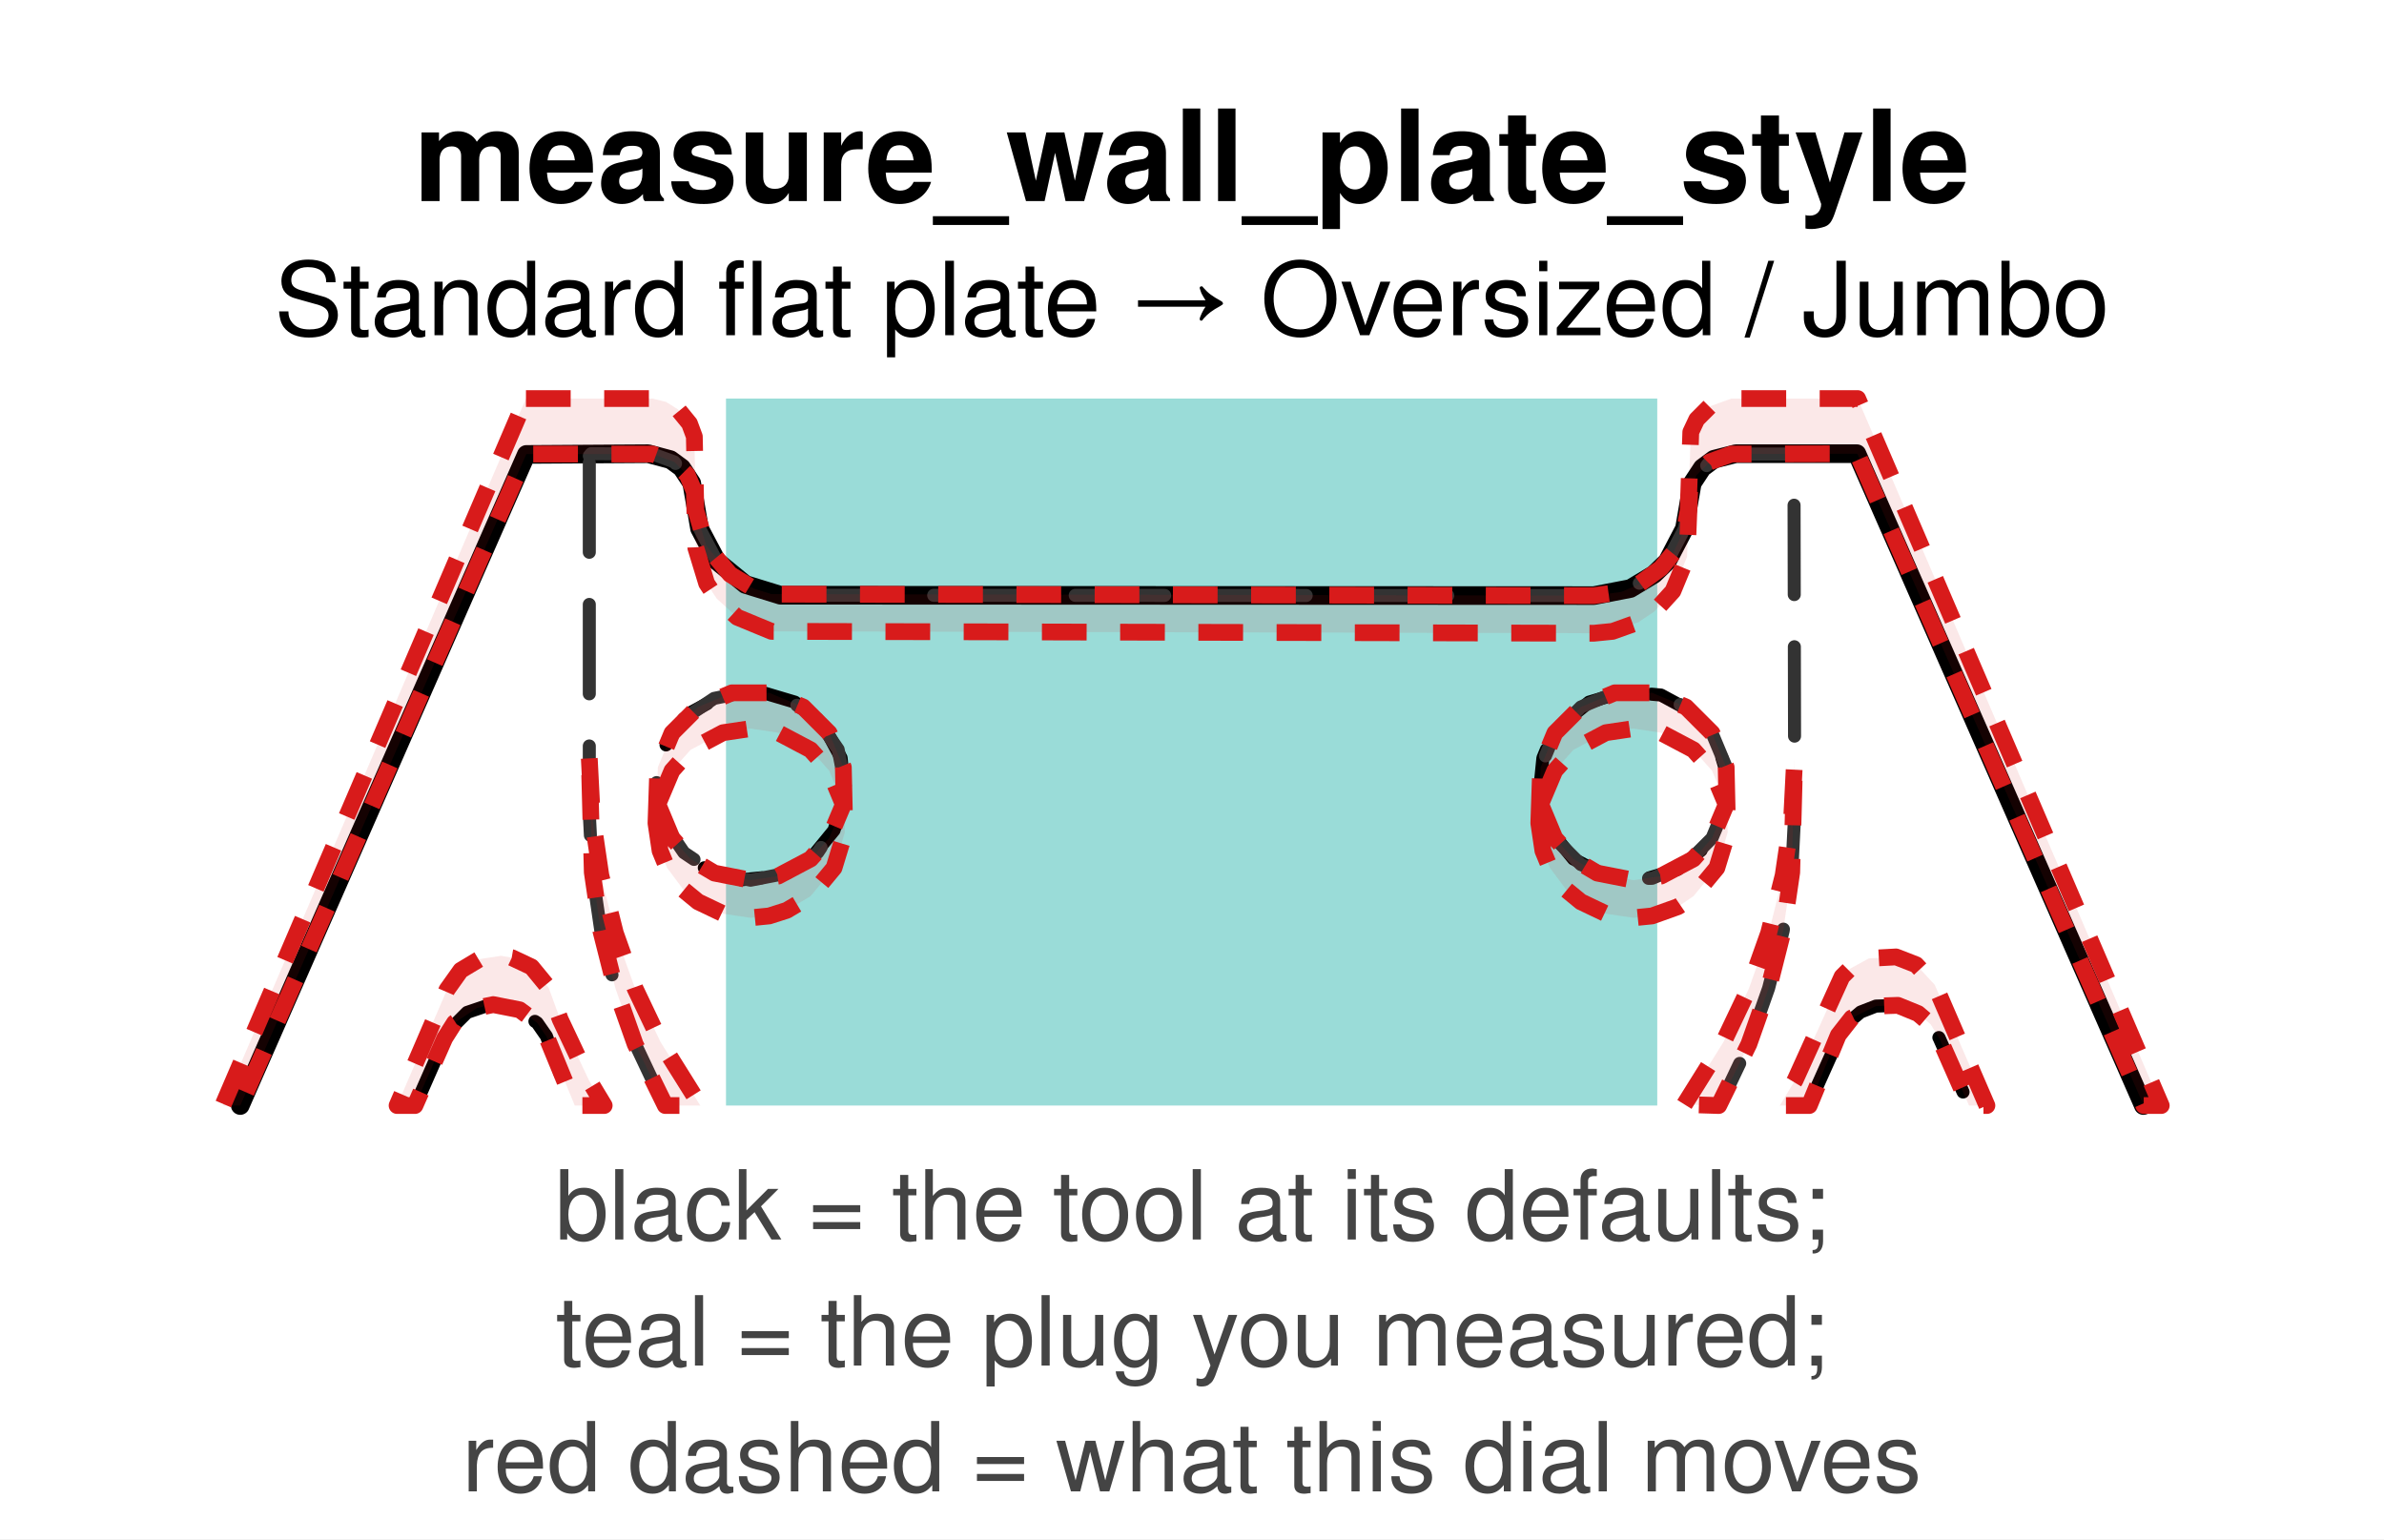
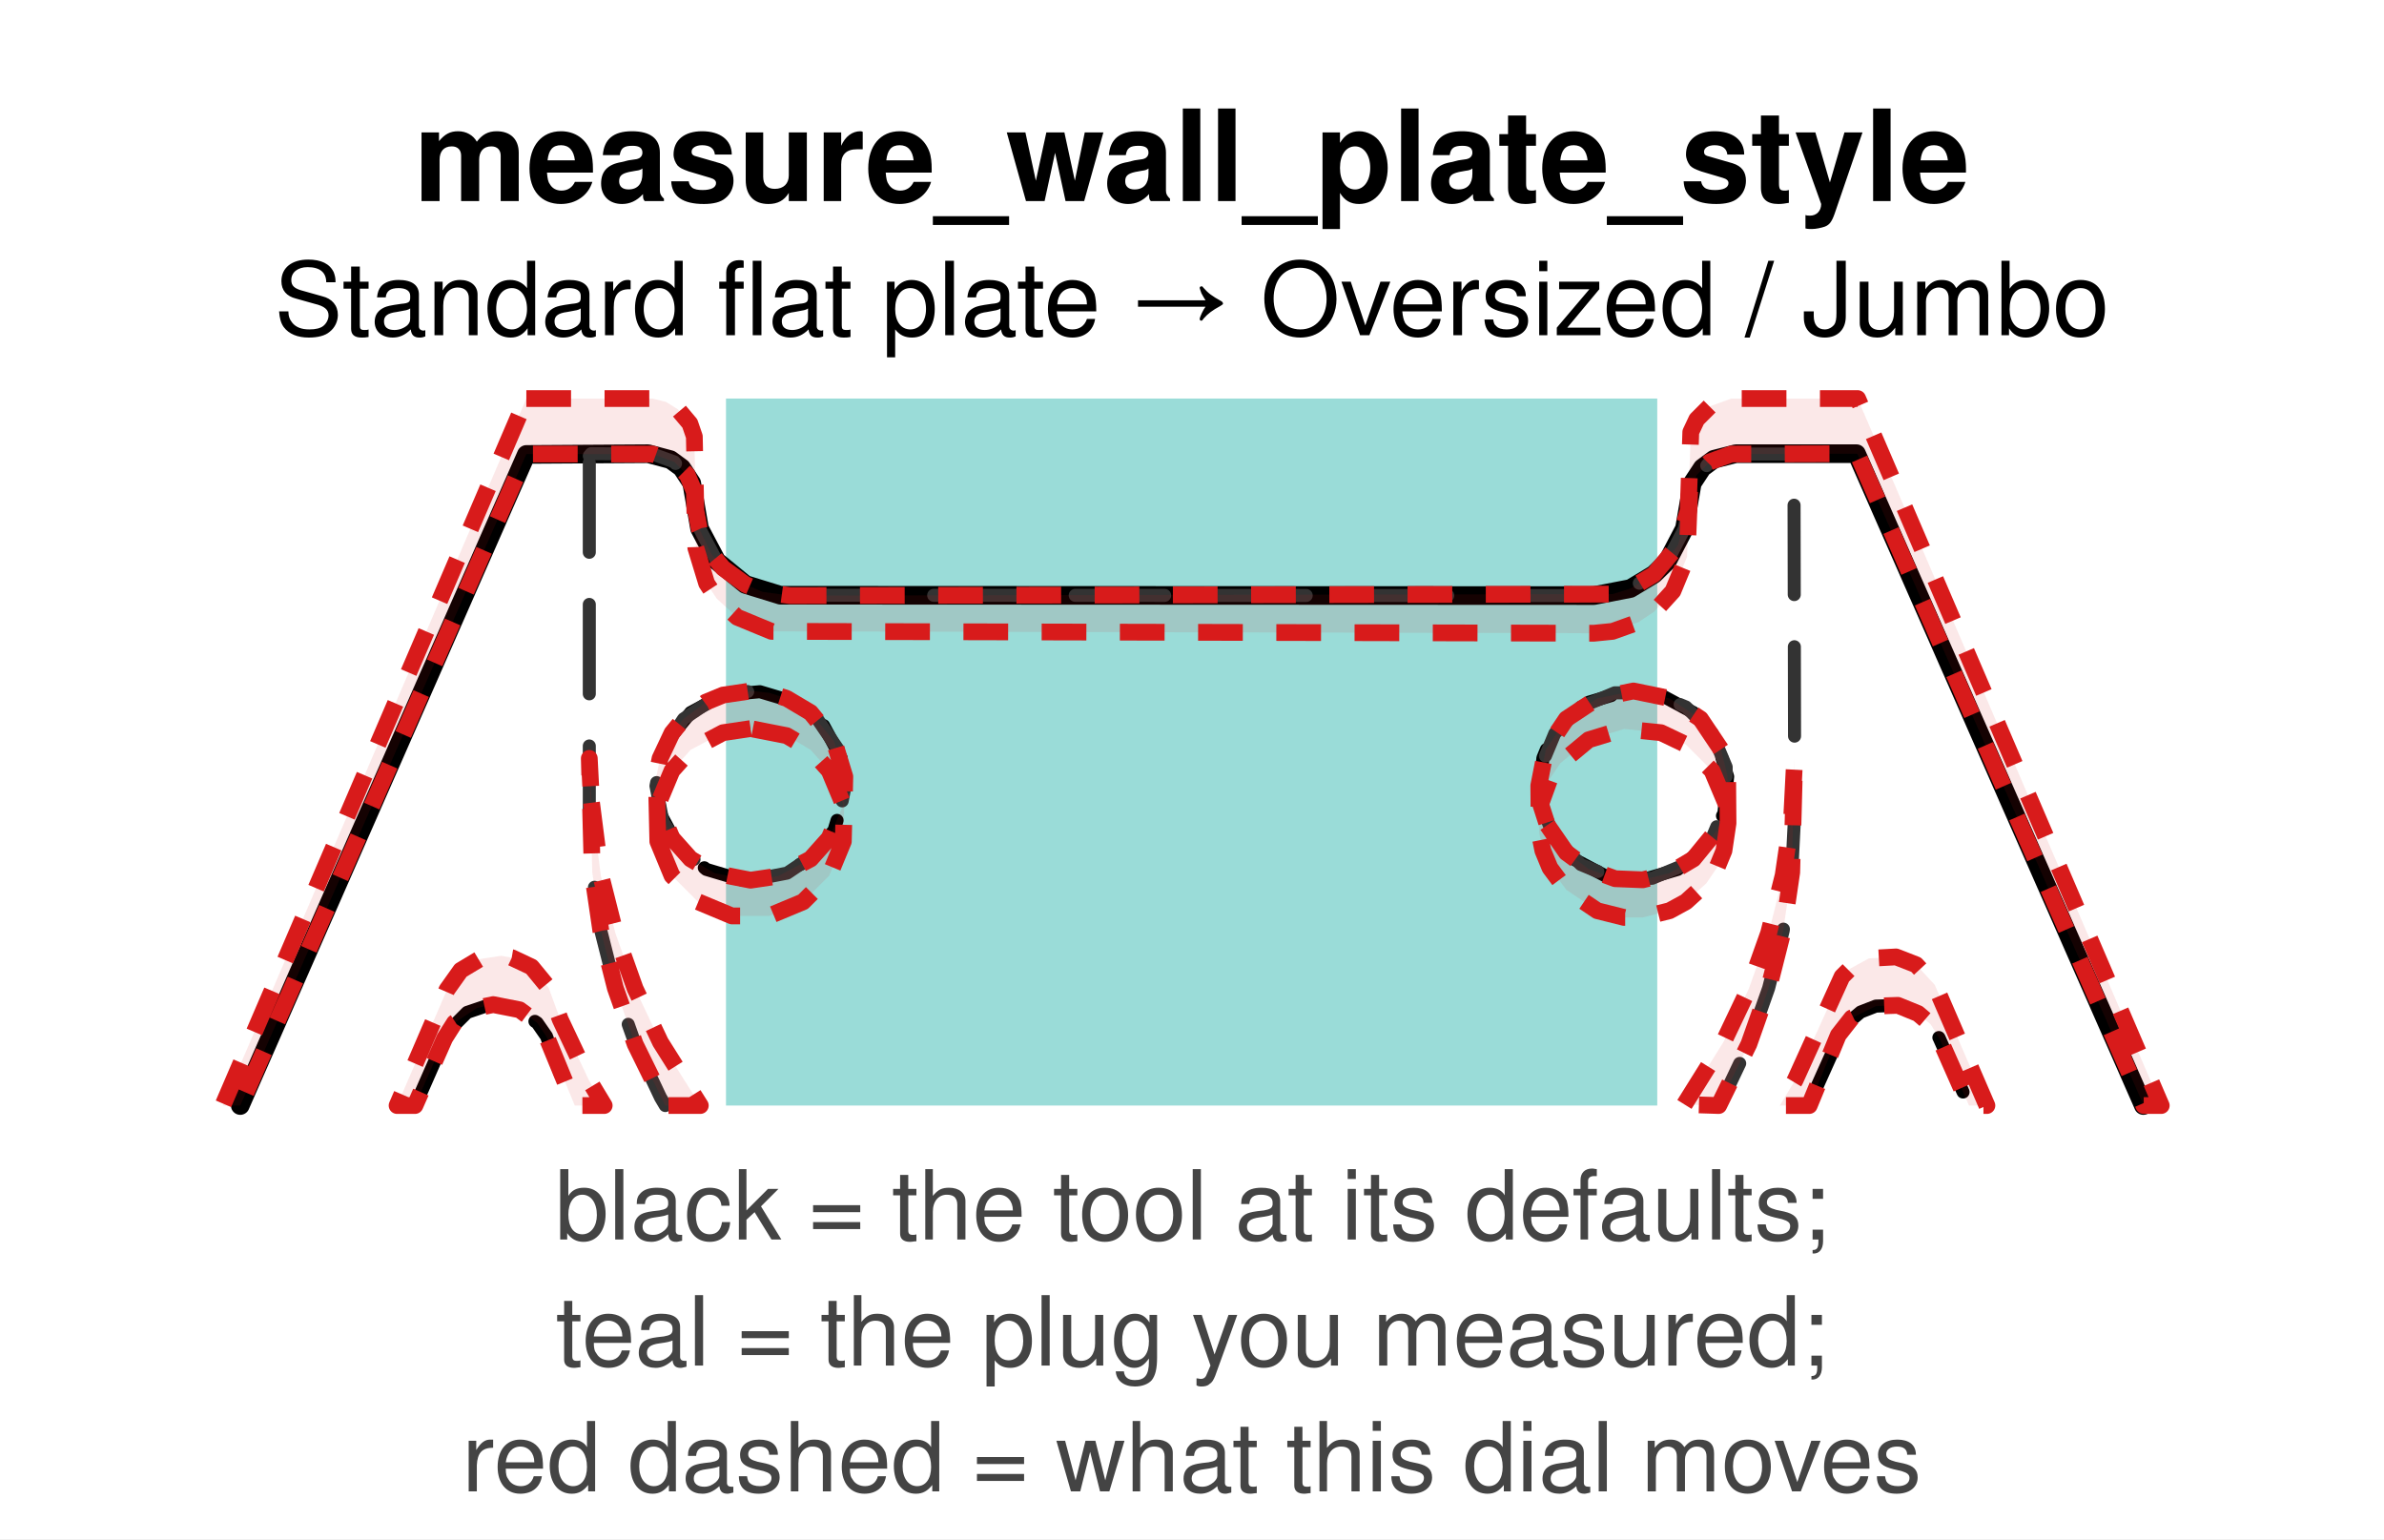
<svg xmlns="http://www.w3.org/2000/svg" width="64.00mm" height="41.32mm" viewBox="0 0 64.00 41.32" role="img">
  <rect width="64.00" height="41.32" fill="white" />
  <text x="32.00" y="5.40" font-family="Helvetica, Arial, sans-serif" font-size="3.40" font-weight="bold" text-anchor="middle" fill="#000">measure_wall_plate_style</text>
  <text x="32.00" y="9.00" font-family="Helvetica, Arial, sans-serif" font-size="2.75" text-anchor="middle" fill="#000">Standard flat plate → Oversized / Jumbo</text>
  <path d="M 44.49 10.70 L 44.49 29.68 L 19.49 29.68 L 19.49 10.70 L 44.49 10.70 Z" fill="#20b2aa" fill-rule="evenodd" fill-opacity="0.45" stroke="none" />
-   <path d="M 6.45 29.68 L 14.13 12.20 L 17.40 12.18 L 18.00 12.34 L 18.30 12.56 L 18.57 12.97 L 18.78 14.19 L 19.24 15.06 L 20.01 15.69 L 20.95 15.98 L 42.79 15.99 L 43.77 15.80 L 44.40 15.42 L 44.76 15.07 L 45.22 14.19 L 45.43 12.97 L 45.70 12.56 L 46.01 12.33 L 46.60 12.18 L 49.85 12.18 L 57.54 29.68" fill="none" stroke="#000" stroke-width="0.5" stroke-linejoin="round" stroke-linecap="round" />
+   <path d="M 6.45 29.68 L 14.13 12.20 L 17.40 12.18 L 18.00 12.34 L 18.30 12.56 L 18.57 12.97 L 18.78 14.19 L 19.24 15.06 L 20.01 15.69 L 20.95 15.98 L 42.79 15.99 L 43.77 15.80 L 44.40 15.42 L 44.76 15.07 L 45.22 14.19 L 45.43 12.97 L 45.70 12.56 L 46.01 12.33 L 46.60 12.18 L 49.84 12.18 L 57.54 29.68" fill="none" stroke="#000" stroke-width="0.5" stroke-linejoin="round" stroke-linecap="round" />
  <path d="M 41.90 19.47 L 42.66 18.85 L 43.60 18.57 L 44.59 18.66 L 45.46 19.13 L 46.09 19.90 L 46.38 20.85 L 46.28 21.83 L 45.81 22.71 L 45.04 23.34 L 44.10 23.62 L 43.11 23.52 L 42.24 23.06 L 41.61 22.29 L 41.32 21.34 L 41.42 20.35 L 41.61 19.89 L 41.90 19.47 Z" fill="none" stroke="#000" stroke-width="0.35" stroke-linejoin="round" stroke-linecap="round" stroke-dasharray="1.6,1.1" />
  <path d="M 48.55 29.68 L 49.51 27.54 L 49.95 27.17 L 50.36 27.01 L 50.95 26.99 L 51.50 27.21 L 51.83 27.50 L 52.06 27.87 L 52.86 29.68" fill="none" stroke="#000" stroke-width="0.35" stroke-linejoin="round" stroke-linecap="round" stroke-dasharray="1.6,1.1" />
  <path d="M 12.02 27.70 L 12.54 27.18 L 13.10 26.99 L 13.82 27.06 L 14.42 27.46 L 14.67 27.82 L 15.05 28.86 L 15.43 29.68" fill="none" stroke="#000" stroke-width="0.35" stroke-linejoin="round" stroke-linecap="round" stroke-dasharray="1.6,1.1" />
  <path d="M 11.15 29.68 L 12.02 27.70" fill="none" stroke="#000" stroke-width="0.35" stroke-linejoin="round" stroke-linecap="round" stroke-dasharray="1.6,1.1" />
  <path d="M 22.11 19.48 L 22.58 20.35 L 22.68 21.34 L 22.39 22.29 L 21.76 23.06 L 20.89 23.52 L 19.90 23.62 L 18.96 23.34 L 18.19 22.71 L 17.72 21.83 L 17.62 20.85 L 17.91 19.90 L 18.54 19.13 L 19.41 18.66 L 20.40 18.57 L 21.34 18.85 L 22.11 19.48 Z" fill="none" stroke="#000" stroke-width="0.35" stroke-linejoin="round" stroke-linecap="round" stroke-dasharray="1.6,1.1" />
  <path d="M 15.82 12.24 L 15.87 12.18 L 17.52 12.19 L 18.10 12.40 L 18.57 12.97 L 18.78 14.19 L 19.24 15.06 L 20.01 15.69 L 20.95 15.98 L 42.79 15.99 L 43.77 15.80 L 44.40 15.42 L 44.76 15.07 L 45.22 14.19 L 45.43 12.97 L 45.90 12.40 L 46.48 12.19 L 48.16 12.19 L 48.18 21.84 L 48.10 23.42 L 47.87 24.99 L 47.48 26.53 L 46.95 28.03 L 46.27 29.46 L 46.14 29.68" fill="none" stroke="#333333" stroke-width="0.35" stroke-linejoin="round" stroke-linecap="round" stroke-dasharray="2.4,1.4" />
  <path d="M 17.86 29.68 L 17.73 29.46 L 17.05 28.02 L 16.52 26.53 L 16.13 24.99 L 15.90 23.42 L 15.82 21.84 L 15.82 12.24" fill="none" stroke="#333333" stroke-width="0.35" stroke-linejoin="round" stroke-linecap="round" stroke-dasharray="2.4,1.4" />
  <path d="M 41.74 19.69 L 42.44 18.98 L 43.35 18.60 L 44.34 18.60 L 45.26 18.98 L 45.96 19.68 L 46.34 20.59 L 46.34 21.59 L 45.96 22.50 L 45.26 23.20 L 44.35 23.58 L 43.36 23.59 L 42.44 23.21 L 41.74 22.51 L 41.36 21.59 L 41.36 20.60 L 41.74 19.69 Z" fill="none" stroke="#333333" stroke-width="0.35" stroke-linejoin="round" stroke-linecap="round" stroke-dasharray="2.4,1.4" />
  <path d="M 21.94 19.30 L 22.50 20.12 L 22.69 21.09 L 22.50 22.06 L 21.95 22.89 L 21.13 23.44 L 20.15 23.63 L 19.18 23.44 L 18.36 22.89 L 17.80 22.07 L 17.61 21.10 L 17.80 20.13 L 18.35 19.30 L 19.17 18.75 L 20.15 18.55 L 21.12 18.75 L 21.94 19.30 Z" fill="none" stroke="#333333" stroke-width="0.35" stroke-linejoin="round" stroke-linecap="round" stroke-dasharray="2.4,1.4" />
-   <path d="M 14.12 10.70 L 17.52 10.70 L 17.88 10.79 L 18.20 10.99 L 18.51 11.37 L 18.64 11.72 L 18.68 13.70 L 18.96 14.65 L 19.60 15.42 L 20.23 15.80 L 20.71 15.95 L 42.79 15.99 L 43.53 15.89 L 43.99 15.69 L 44.59 15.25 L 44.91 14.86 L 45.23 14.19 L 45.32 13.70 L 45.39 11.60 L 45.55 11.26 L 45.90 10.91 L 46.48 10.70 L 49.87 10.70 L 58.02 29.68 L 57.55 29.68 L 49.86 12.18 L 46.48 12.19 L 45.90 12.40 L 45.55 12.75 L 45.36 13.20 L 45.29 14.95 L 44.91 15.87 L 44.41 16.42 L 43.99 16.70 L 43.29 16.95 L 42.79 17.00 L 20.71 16.95 L 19.79 16.57 L 19.24 16.07 L 18.97 15.66 L 18.68 14.71 L 18.64 13.20 L 18.45 12.75 L 18.10 12.40 L 17.52 12.19 L 14.13 12.19 L 6.45 29.68 L 5.98 29.68 L 14.12 10.70 Z" fill="#d81b1b" fill-rule="evenodd" fill-opacity="0.1" stroke="#d81b1b" stroke-width="0.45" stroke-linejoin="round" stroke-dasharray="1.2,0.9" />
+   <path d="M 14.13 10.70 L 17.52 10.70 L 17.88 10.79 L 18.20 10.99 L 18.52 11.37 L 18.64 11.72 L 18.68 13.70 L 18.77 14.19 L 19.09 14.86 L 19.41 15.25 L 20.01 15.69 L 20.47 15.89 L 21.21 15.99 L 43.29 15.95 L 43.77 15.80 L 44.40 15.42 L 45.04 14.65 L 45.32 13.70 L 45.39 11.60 L 45.55 11.26 L 45.90 10.91 L 46.48 10.70 L 49.87 10.70 L 58.02 29.68 L 57.55 29.68 L 49.86 12.18 L 46.48 12.19 L 45.90 12.40 L 45.55 12.75 L 45.36 13.20 L 45.29 14.95 L 44.91 15.87 L 44.41 16.42 L 43.99 16.70 L 43.29 16.95 L 42.79 17.00 L 20.71 16.95 L 19.79 16.57 L 19.24 16.07 L 18.97 15.66 L 18.68 14.71 L 18.64 13.20 L 18.45 12.75 L 18.10 12.40 L 17.52 12.19 L 14.13 12.19 L 6.45 29.68 L 5.98 29.68 L 14.13 10.70 Z" fill="#d81b1b" fill-rule="evenodd" fill-opacity="0.1" stroke="#d81b1b" stroke-width="0.45" stroke-linejoin="round" stroke-dasharray="1.2,0.9" />
+   <path d="M 12.00 26.57 L 12.37 26.05 L 12.87 25.75 L 13.45 25.66 L 13.74 25.71 L 14.27 25.96 L 14.73 26.52 L 15.04 27.37 L 15.81 29.00 L 16.22 29.68 L 15.43 29.68 L 14.67 27.83 L 14.42 27.46 L 13.95 27.11 L 13.24 26.97 L 12.81 27.06 L 12.20 27.46 L 11.94 27.87 L 11.14 29.68 L 10.66 29.68 L 12.00 26.57 Z" fill="#d81b1b" fill-rule="evenodd" fill-opacity="0.1" stroke="#d81b1b" stroke-width="0.45" stroke-linejoin="round" stroke-dasharray="1.2,0.9" />
  <path d="M 48.19 29.00 L 49.45 26.22 L 49.66 26.01 L 50.17 25.73 L 50.90 25.69 L 51.44 25.90 L 51.94 26.44 L 53.34 29.68 L 52.86 29.68 L 52.06 27.87 L 51.83 27.50 L 51.49 27.21 L 50.95 26.99 L 50.36 27.01 L 49.71 27.33 L 49.35 27.79 L 48.57 29.68 L 47.78 29.68 L 48.19 29.00 Z" fill="#d81b1b" fill-rule="evenodd" fill-opacity="0.1" stroke="#d81b1b" stroke-width="0.45" stroke-linejoin="round" stroke-dasharray="1.2,0.9" />
-   <path d="M 15.82 20.36 L 15.90 21.94 L 16.13 23.50 L 16.52 25.05 L 17.05 26.54 L 17.73 27.97 L 18.80 29.68 L 17.86 29.68 L 17.05 28.03 L 16.52 26.53 L 16.13 24.99 L 15.90 23.42 L 15.82 20.36 Z M 45.22 29.65 L 46.27 27.97 L 46.95 26.54 L 47.48 25.05 L 47.87 23.50 L 48.10 21.94 L 48.18 20.36 L 48.10 23.42 L 47.87 24.99 L 47.48 26.53 L 46.95 28.03 L 46.14 29.68 L 45.22 29.65 Z" fill="#d81b1b" fill-rule="evenodd" fill-opacity="0.1" stroke="#d81b1b" stroke-width="0.45" stroke-linejoin="round" stroke-dasharray="1.2,0.9" />
-   <path d="M 41.31 22.10 L 41.36 20.60 L 41.74 19.68 L 42.44 18.98 L 43.35 18.60 L 44.35 18.60 L 45.26 18.98 L 45.96 19.68 L 46.34 20.60 L 46.38 22.35 L 46.09 23.30 L 45.46 24.06 L 45.05 24.34 L 44.35 24.59 L 43.85 24.64 L 43.11 24.53 L 42.44 24.21 L 42.05 23.89 L 41.61 23.30 L 41.42 22.84 L 41.31 22.10 Z M 41.36 21.59 L 41.74 22.50 L 42.24 23.06 L 42.88 23.44 L 43.85 23.63 L 44.59 23.52 L 45.46 23.06 L 45.96 22.50 L 46.34 21.60 L 45.96 20.69 L 45.46 20.13 L 44.59 19.67 L 43.85 19.56 L 43.11 19.67 L 42.24 20.13 L 41.74 20.69 L 41.36 21.59 Z" fill="#d81b1b" fill-rule="evenodd" fill-opacity="0.1" stroke="#d81b1b" stroke-width="0.45" stroke-linejoin="round" stroke-dasharray="1.2,0.9" />
-   <path d="M 17.61 22.10 L 17.66 20.60 L 18.04 19.68 L 18.74 18.98 L 19.65 18.60 L 20.65 18.60 L 21.56 18.98 L 22.26 19.68 L 22.64 20.60 L 22.68 22.35 L 22.39 23.30 L 21.76 24.06 L 21.12 24.44 L 20.65 24.59 L 20.15 24.64 L 19.41 24.53 L 18.74 24.21 L 18.35 23.89 L 17.91 23.30 L 17.72 22.84 L 17.61 22.10 Z M 17.66 21.59 L 18.04 22.50 L 18.54 23.06 L 19.18 23.44 L 20.15 23.63 L 20.89 23.52 L 21.76 23.06 L 22.26 22.50 L 22.64 21.60 L 22.26 20.69 L 21.76 20.13 L 20.89 19.67 L 20.15 19.56 L 19.41 19.67 L 18.54 20.13 L 18.04 20.69 L 17.66 21.59 Z" fill="#d81b1b" fill-rule="evenodd" fill-opacity="0.1" stroke="#d81b1b" stroke-width="0.45" stroke-linejoin="round" stroke-dasharray="1.2,0.9" />
-   <path d="M 12.00 26.57 L 12.37 26.05 L 12.87 25.75 L 13.45 25.66 L 13.74 25.71 L 14.27 25.96 L 14.73 26.52 L 15.04 27.37 L 15.81 29.00 L 16.22 29.68 L 15.43 29.68 L 14.67 27.83 L 14.42 27.46 L 13.95 27.11 L 13.24 26.97 L 12.81 27.06 L 12.20 27.46 L 11.94 27.87 L 11.14 29.68 L 10.66 29.68 L 12.00 26.57 Z" fill="#d81b1b" fill-rule="evenodd" fill-opacity="0.1" stroke="#d81b1b" stroke-width="0.45" stroke-linejoin="round" stroke-dasharray="1.2,0.9" />
+   <path d="M 15.88 21.55 L 16.13 23.51 L 16.52 25.05 L 17.05 26.54 L 17.73 27.98 L 18.80 29.68 L 17.86 29.68 L 17.05 28.03 L 16.52 26.53 L 16.13 24.99 L 15.90 23.42 L 15.82 20.36 L 15.88 21.55 Z M 45.22 29.65 L 46.27 27.97 L 46.95 26.54 L 47.48 25.05 L 47.87 23.50 L 48.10 21.93 L 48.18 20.36 L 48.10 23.42 L 47.87 24.99 L 47.48 26.53 L 46.95 28.03 L 46.14 29.68 L 45.22 29.65 Z" fill="#d81b1b" fill-rule="evenodd" fill-opacity="0.1" stroke="#d81b1b" stroke-width="0.45" stroke-linejoin="round" stroke-dasharray="1.2,0.9" />
+   <path d="M 17.66 22.59 L 17.62 20.85 L 17.72 20.36 L 18.04 19.68 L 18.35 19.30 L 18.95 18.85 L 19.41 18.66 L 20.15 18.55 L 20.65 18.60 L 21.12 18.75 L 21.76 19.13 L 22.39 19.90 L 22.68 20.85 L 22.64 22.59 L 22.26 23.51 L 21.56 24.21 L 20.65 24.59 L 19.65 24.59 L 18.74 24.21 L 18.04 23.51 L 17.66 22.59 Z M 20.15 19.56 L 19.41 19.67 L 18.54 20.13 L 18.04 20.69 L 17.66 21.60 L 18.04 22.50 L 18.54 23.06 L 19.18 23.44 L 20.15 23.63 L 20.89 23.52 L 21.76 23.06 L 22.26 22.50 L 22.64 21.60 L 22.26 20.69 L 21.76 20.13 L 21.12 19.75 L 20.15 19.56 Z" fill="#d81b1b" fill-rule="evenodd" fill-opacity="0.1" stroke="#d81b1b" stroke-width="0.45" stroke-linejoin="round" stroke-dasharray="1.2,0.9" />
+   <path d="M 46.39 22.10 L 46.28 22.84 L 46.09 23.30 L 45.81 23.71 L 45.26 24.21 L 44.82 24.45 L 44.10 24.63 L 43.60 24.63 L 42.88 24.45 L 42.05 23.89 L 41.61 23.30 L 41.42 22.84 L 41.32 22.35 L 41.31 21.09 L 41.50 20.12 L 42.05 19.30 L 42.88 18.75 L 43.85 18.55 L 44.82 18.75 L 45.65 19.30 L 46.20 20.12 L 46.38 20.85 L 46.39 22.10 Z M 41.54 22.15 L 42.05 22.89 L 42.65 23.33 L 43.36 23.59 L 44.10 23.62 L 44.82 23.44 L 45.46 23.06 L 46.09 22.29 L 46.34 21.59 L 45.96 20.69 L 45.26 19.99 L 44.59 19.67 L 43.60 19.57 L 42.65 19.86 L 41.89 20.49 L 41.61 20.90 L 41.36 21.59 L 41.54 22.15 Z" fill="#d81b1b" fill-rule="evenodd" fill-opacity="0.1" stroke="#d81b1b" stroke-width="0.45" stroke-linejoin="round" stroke-dasharray="1.2,0.9" />
  <text x="32.00" y="33.28" font-family="Helvetica, Arial, sans-serif" font-size="2.60" text-anchor="middle" fill="#444444">black = the tool at its defaults;</text>
  <text x="32.00" y="36.66" font-family="Helvetica, Arial, sans-serif" font-size="2.60" text-anchor="middle" fill="#444444">teal = the plug you measured;</text>
  <text x="32.00" y="40.04" font-family="Helvetica, Arial, sans-serif" font-size="2.60" text-anchor="middle" fill="#444444">red dashed = what this dial moves</text>
</svg>
